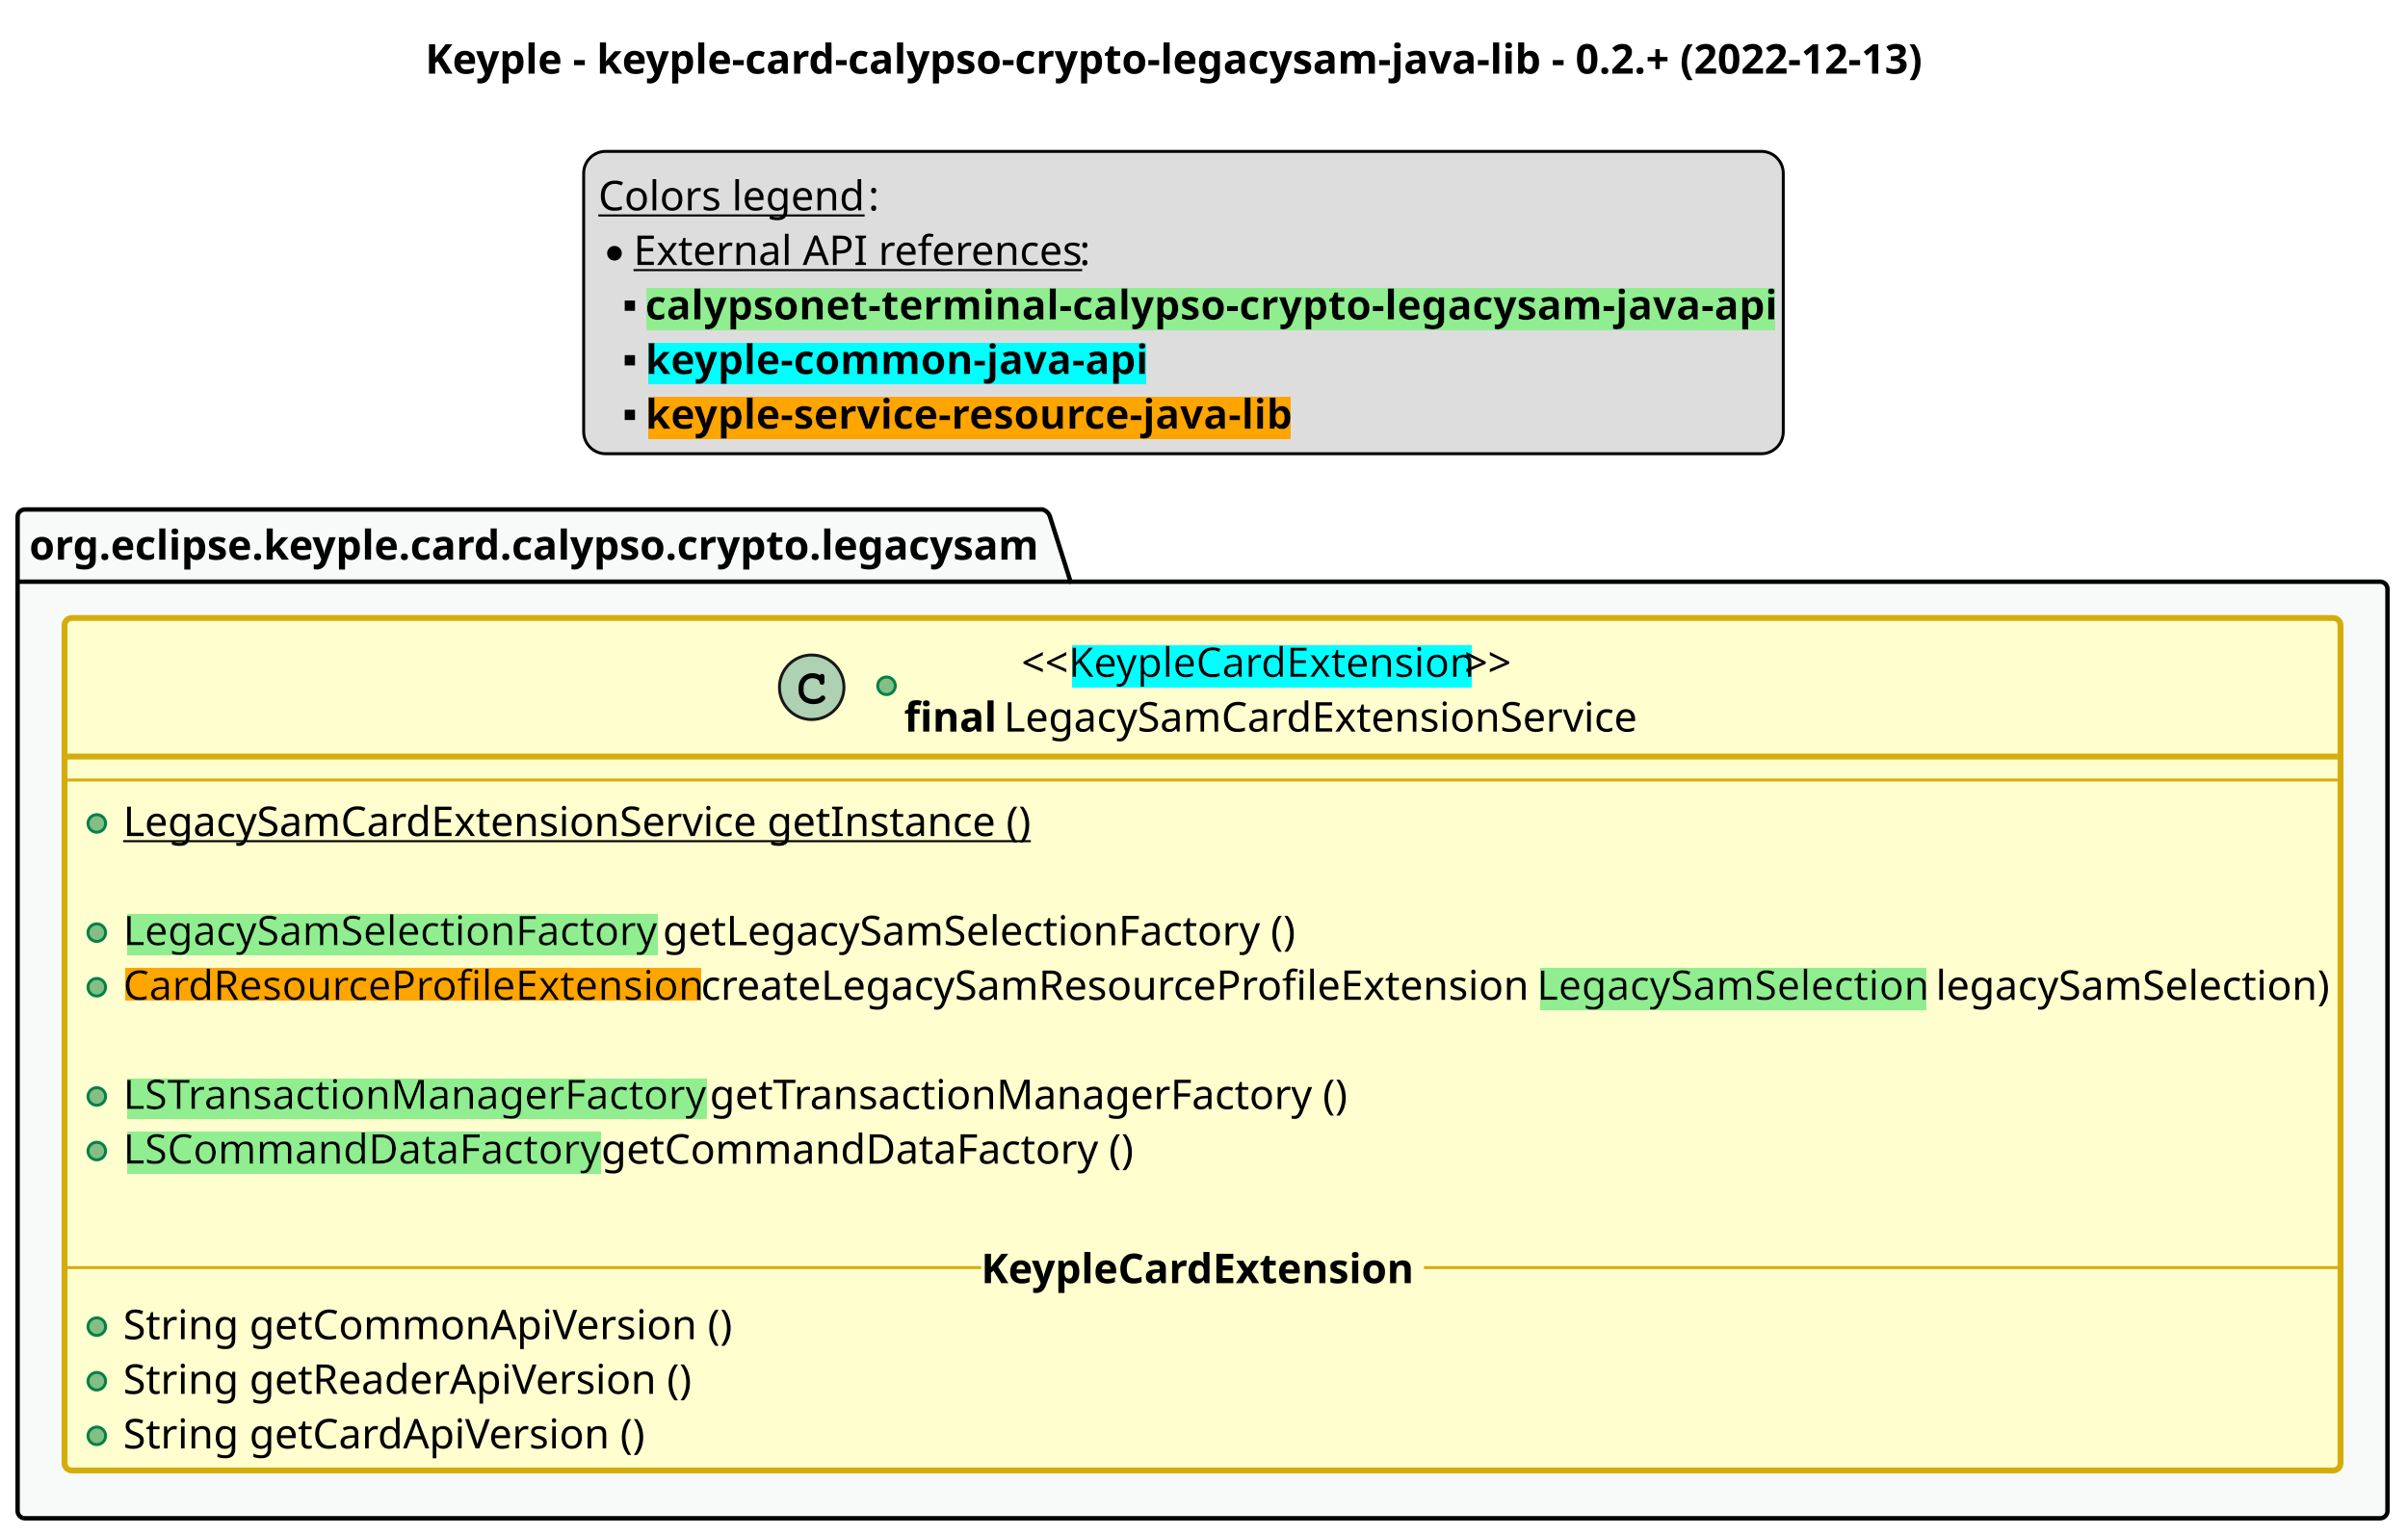
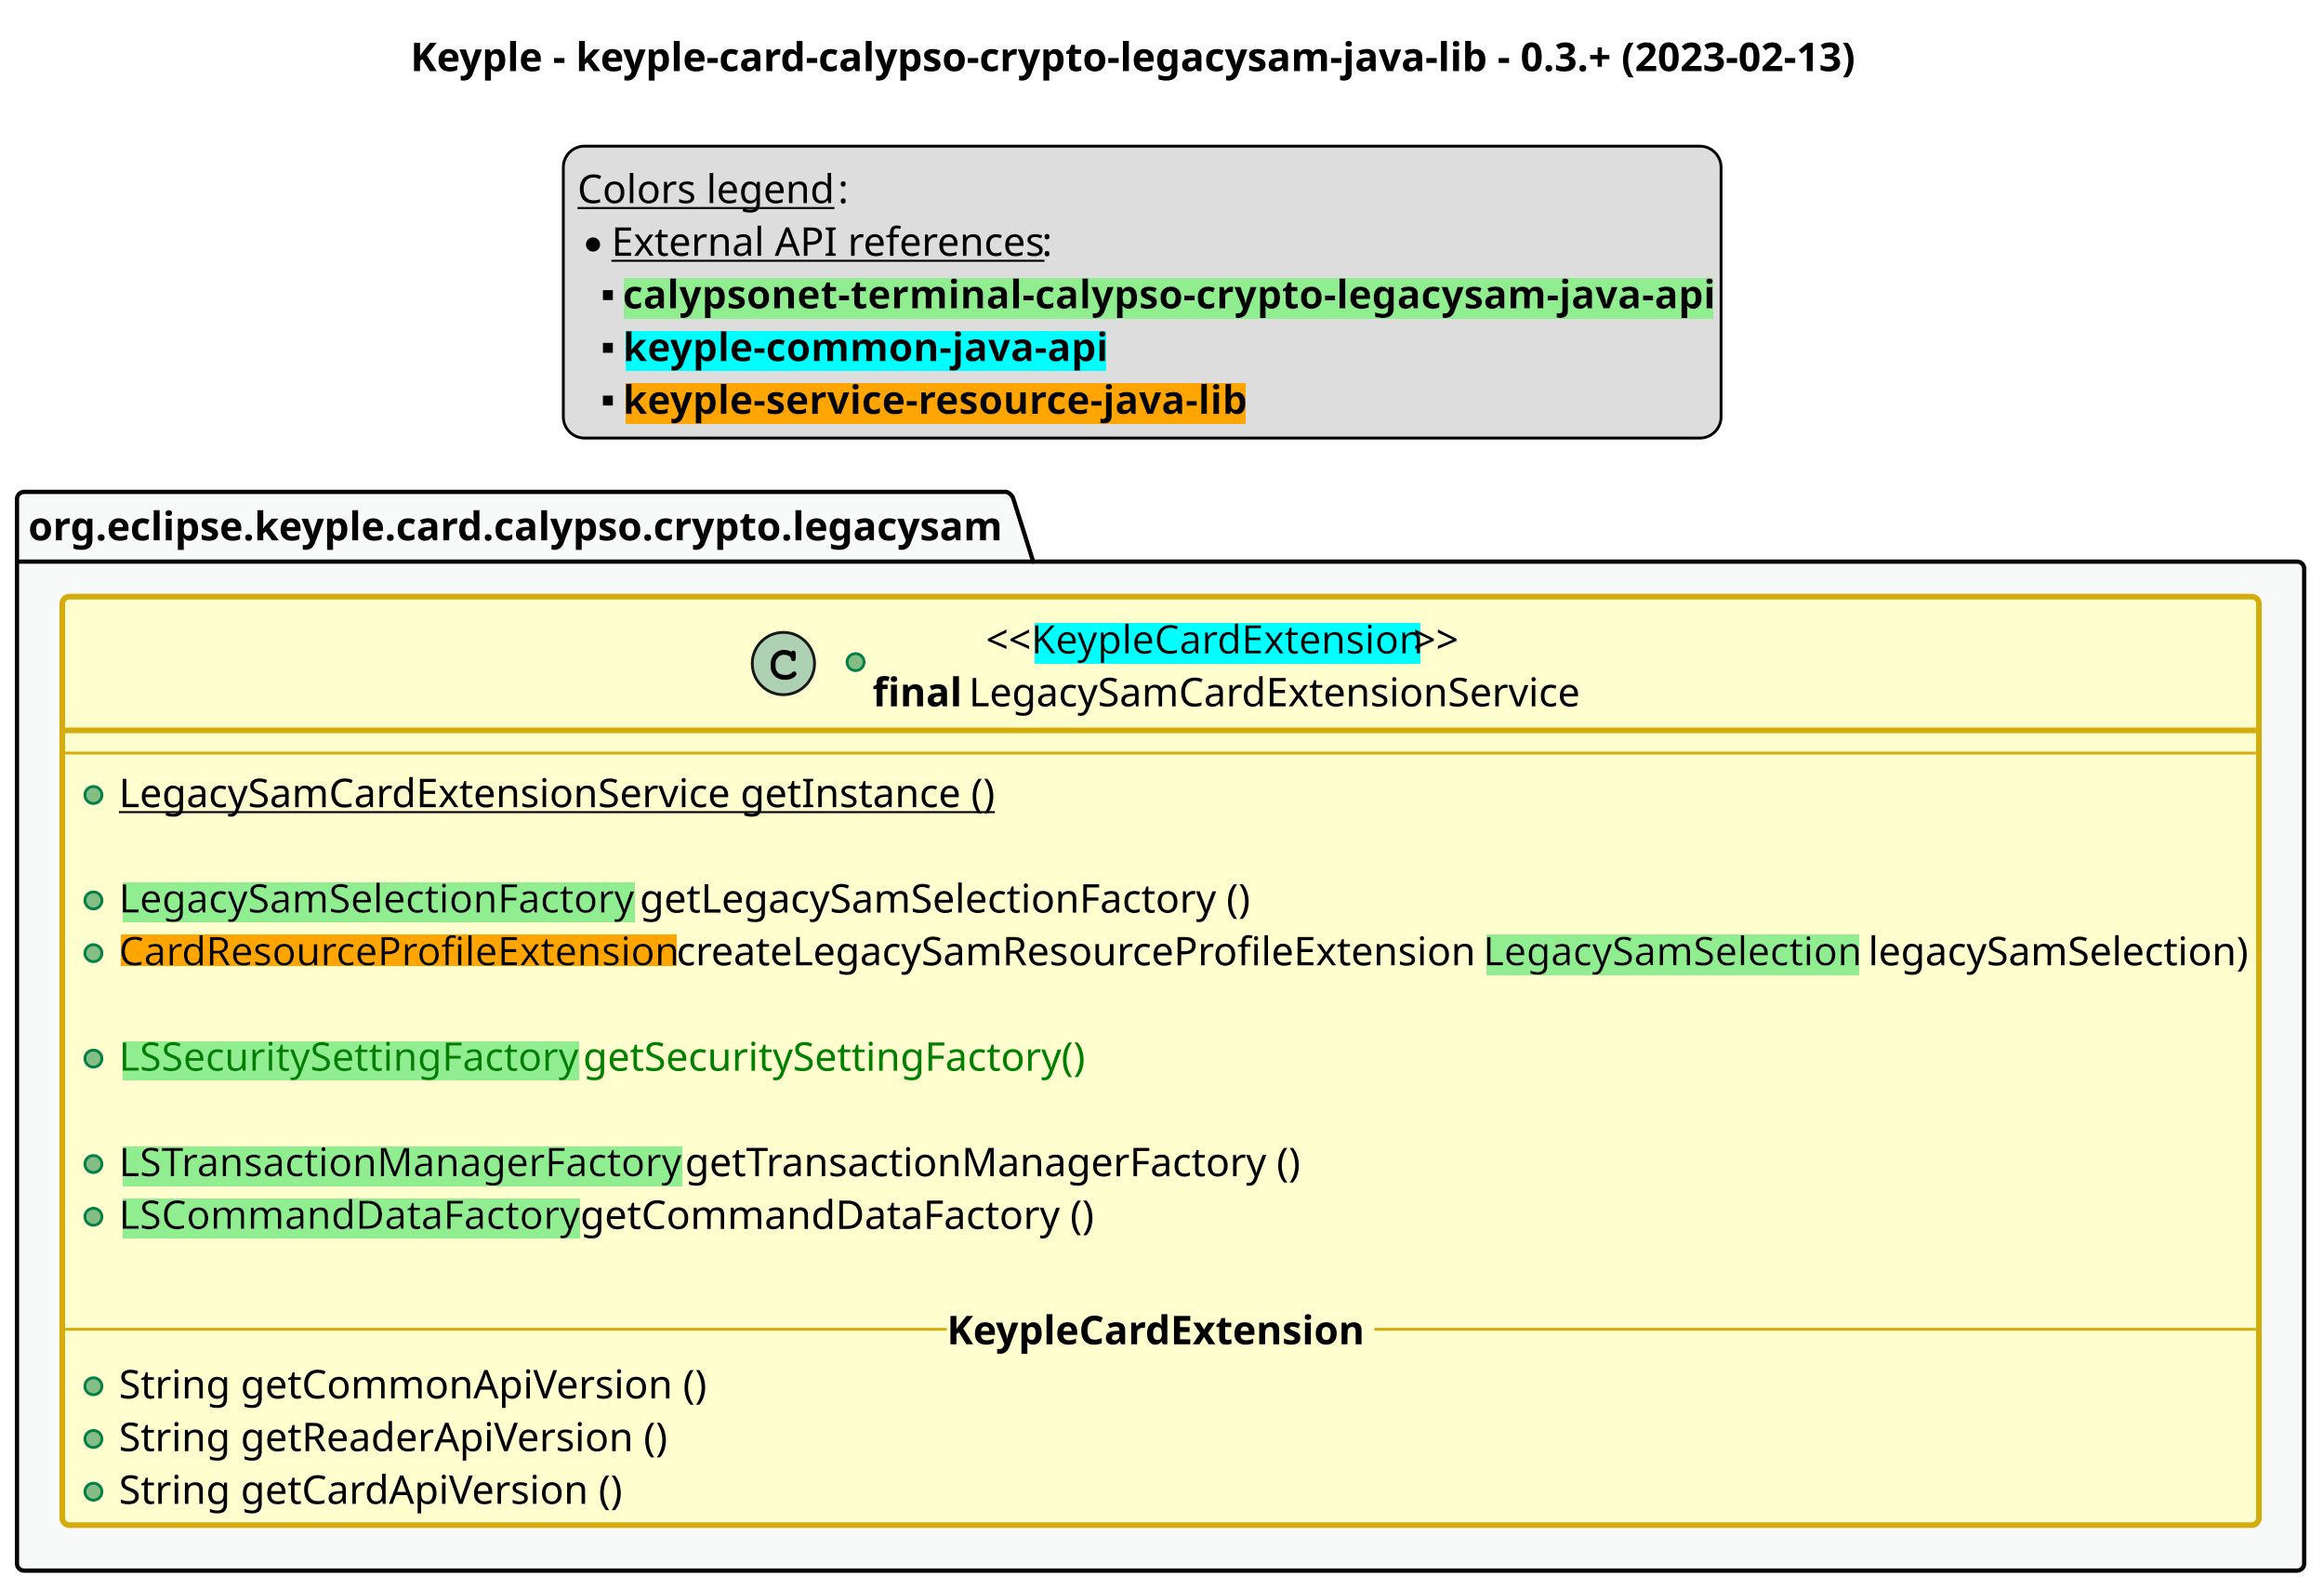
- <svg xmlns="http://www.w3.org/2000/svg" contentStyleType="text/css" height="524px" preserveAspectRatio="none" style="width:821px;height:524px;background:#FFFFFF;" version="1.1" viewBox="0 0 821 524" width="821px" zoomAndPan="magnify">
+ <svg xmlns="http://www.w3.org/2000/svg" contentStyleType="text/css" height="561px" preserveAspectRatio="none" style="width:821px;height:561px;background:#FFFFFF;" version="1.1" viewBox="0 0 821 561" width="821px" zoomAndPan="magnify">
  <defs>
-     <filter height="1" id="bpxzoyrj2w4ze0" width="1" x="0" y="0">
+     <filter height="1" id="bqimdbas7kkf60" width="1" x="0" y="0">
      <feFlood flood-color="#90EE90" result="flood" />
      <feComposite in="SourceGraphic" in2="flood" operator="over" />
    </filter>
-     <filter height="1" id="bpxzoyrj2w4ze1" width="1" x="0" y="0">
+     <filter height="1" id="bqimdbas7kkf61" width="1" x="0" y="0">
      <feFlood flood-color="#00FFFF" result="flood" />
      <feComposite in="SourceGraphic" in2="flood" operator="over" />
    </filter>
-     <filter height="1" id="bpxzoyrj2w4ze2" width="1" x="0" y="0">
+     <filter height="1" id="bqimdbas7kkf62" width="1" x="0" y="0">
      <feFlood flood-color="#FFA500" result="flood" />
      <feComposite in="SourceGraphic" in2="flood" operator="over" />
    </filter>
  </defs>
  <g>
-     <text fill="#000000" font-family="sans-serif" font-size="14" font-weight="bold" lengthAdjust="spacing" textLength="517" x="145" y="25.107">Keyple - keyple-card-calypso-crypto-legacysam-java-lib - 0.2.+ (2022-12-13)</text>
+     <text fill="#000000" font-family="sans-serif" font-size="14" font-weight="bold" lengthAdjust="spacing" textLength="517" x="145" y="25.107">Keyple - keyple-card-calypso-crypto-legacysam-java-lib - 0.3.+ (2023-02-13)</text>
    <rect fill="#DDDDDD" height="103.106" id="_legend" rx="7.5" ry="7.5" style="stroke:#000000;stroke-width:1.0;" width="409" x="199" y="51.621" />
    <text fill="#000000" font-family="sans-serif" font-size="14" lengthAdjust="spacing" text-decoration="underline" textLength="88" x="204" y="71.728">Colors legend</text>
    <text fill="#000000" font-family="sans-serif" font-size="14" lengthAdjust="spacing" textLength="4" x="296" y="71.728">:</text>
    <ellipse cx="209.5" cy="86.363" fill="#000000" rx="2.5" ry="2.5" style="stroke:#000000;stroke-width:0.0;" />
    <text fill="#000000" font-family="sans-serif" font-size="14" lengthAdjust="spacing" text-decoration="underline" textLength="148" x="216" y="90.35">External API references</text>
    <text fill="#000000" font-family="sans-serif" font-size="14" lengthAdjust="spacing" textLength="4" x="368" y="90.35">:</text>
    <rect fill="#000000" height="3.5" style="stroke:#000000;stroke-width:0.0;" width="3.5" x="213" y="102.484" />
-     <text fill="#000000" filter="url(#bpxzoyrj2w4ze0)" font-family="sans-serif" font-size="14" font-weight="bold" lengthAdjust="spacing" textLength="383" x="220" y="108.971">calypsonet-terminal-calypso-crypto-legacysam-java-api</text>
+     <text fill="#000000" filter="url(#bqimdbas7kkf60)" font-family="sans-serif" font-size="14" font-weight="bold" lengthAdjust="spacing" textLength="383" x="220" y="108.971">calypsonet-terminal-calypso-crypto-legacysam-java-api</text>
    <rect fill="#000000" height="3.5" style="stroke:#000000;stroke-width:0.0;" width="3.5" x="213" y="121.106" />
-     <text fill="#000000" filter="url(#bpxzoyrj2w4ze1)" font-family="sans-serif" font-size="14" font-weight="bold" lengthAdjust="spacing" textLength="170" x="220" y="127.592">keyple-common-java-api</text>
+     <text fill="#000000" filter="url(#bqimdbas7kkf61)" font-family="sans-serif" font-size="14" font-weight="bold" lengthAdjust="spacing" textLength="170" x="220" y="127.592">keyple-common-java-api</text>
    <rect fill="#000000" height="3.5" style="stroke:#000000;stroke-width:0.0;" width="3.5" x="213" y="139.727" />
-     <text fill="#000000" filter="url(#bpxzoyrj2w4ze2)" font-family="sans-serif" font-size="14" font-weight="bold" lengthAdjust="spacing" textLength="229" x="220" y="146.213">keyple-service-resource-java-lib</text>
+     <text fill="#000000" filter="url(#bqimdbas7kkf62)" font-family="sans-serif" font-size="14" font-weight="bold" lengthAdjust="spacing" textLength="229" x="220" y="146.213">keyple-service-resource-java-lib</text>
    <g id="cluster_legacysam">
-       <path d="M8.5,173.74 L355.5,173.74 A3.75,3.75 0 0 1 358,176.24 L365,198.361 L811.5,198.361 A2.5,2.5 0 0 1 814,200.861 L814,515.24 A2.5,2.5 0 0 1 811.5,517.74 L8.5,517.74 A2.5,2.5 0 0 1 6,515.24 L6,176.24 A2.5,2.5 0 0 1 8.5,173.74 " fill="#F8F9F9" style="stroke:#000000;stroke-width:1.5;" />
+       <path d="M8.5,173.74 L355.5,173.74 A3.75,3.75 0 0 1 358,176.24 L365,198.361 L811.5,198.361 A2.5,2.5 0 0 1 814,200.861 L814,552.24 A2.5,2.5 0 0 1 811.5,554.74 L8.5,554.74 A2.5,2.5 0 0 1 6,552.24 L6,176.24 A2.5,2.5 0 0 1 8.5,173.74 " fill="#F8F9F9" style="stroke:#000000;stroke-width:1.5;" />
      <line style="stroke:#000000;stroke-width:1.5;" x1="6" x2="365" y1="198.361" y2="198.361" />
      <text fill="#000000" font-family="sans-serif" font-size="14" font-weight="bold" lengthAdjust="spacing" textLength="346" x="10" y="190.848">org.eclipse.keyple.card.calypso.crypto.legacysam</text>
    </g>
    <g id="elem_LegacySamCardExtensionService">
-       <rect codeLine="62" fill="#FEFECE" height="290.695" id="LegacySamCardExtensionService" rx="2.5" ry="2.5" style="stroke:#D4AC0D;stroke-width:2.0;" width="776" x="22" y="210.74" />
+       <rect codeLine="62" fill="#FEFECE" height="327.938" id="LegacySamCardExtensionService" rx="2.5" ry="2.5" style="stroke:#D4AC0D;stroke-width:2.0;" width="776" x="22" y="210.74" />
      <ellipse cx="276.75" cy="234.361" fill="#ADD1B2" rx="11" ry="11" style="stroke:#181818;stroke-width:1.0;" />
      <path d="M279.516,230.236 Q279.672,230.018 279.859,229.908 Q280.047,229.799 280.266,229.799 Q280.641,229.799 280.875,230.065 Q281.109,230.315 281.109,230.924 L281.109,232.377 Q281.109,232.986 280.875,233.252 Q280.641,233.518 280.266,233.518 Q279.922,233.518 279.719,233.315 Q279.516,233.127 279.406,232.611 Q279.359,232.252 279.172,232.065 Q278.844,231.69 278.234,231.471 Q277.625,231.252 277,231.252 Q276.234,231.252 275.594,231.58 Q274.969,231.908 274.469,232.658 Q273.984,233.408 273.984,234.44 L273.984,235.533 Q273.984,236.768 274.875,237.596 Q275.766,238.408 277.359,238.408 Q278.297,238.408 278.953,238.158 Q279.344,238.002 279.766,237.565 Q280.031,237.299 280.172,237.221 Q280.328,237.143 280.531,237.143 Q280.859,237.143 281.109,237.408 Q281.375,237.658 281.375,238.002 Q281.375,238.346 281.031,238.752 Q280.531,239.33 279.734,239.658 Q278.656,240.111 277.359,240.111 Q275.844,240.111 274.641,239.486 Q273.656,238.986 272.969,237.924 Q272.281,236.846 272.281,235.565 L272.281,234.408 Q272.281,233.08 272.891,231.94 Q273.516,230.783 274.609,230.174 Q275.703,229.549 276.938,229.549 Q277.672,229.549 278.312,229.721 Q278.969,229.877 279.516,230.236 Z " fill="#000000" />
      <ellipse cx="302.25" cy="233.861" fill="#84BE84" rx="3" ry="3" style="stroke:#038048;stroke-width:1.0;" />
      <text fill="#000000" font-family="sans-serif" font-size="14" lengthAdjust="spacing" textLength="16" x="348.25" y="230.848">&lt;&lt;</text>
-       <text fill="#000000" filter="url(#bpxzoyrj2w4ze1)" font-family="sans-serif" font-size="14" lengthAdjust="spacing" textLength="135" x="364.25" y="230.848">KeypleCardExtension</text>
+       <text fill="#000000" filter="url(#bqimdbas7kkf61)" font-family="sans-serif" font-size="14" lengthAdjust="spacing" textLength="135" x="364.25" y="230.848">KeypleCardExtension</text>
      <text fill="#000000" font-family="sans-serif" font-size="14" lengthAdjust="spacing" textLength="16" x="499.25" y="230.848">&gt;&gt;</text>
      <text fill="#000000" font-family="sans-serif" font-size="14" font-weight="bold" lengthAdjust="spacing" textLength="30" x="308.25" y="249.469">final</text>
      <text fill="#000000" font-family="sans-serif" font-size="14" lengthAdjust="spacing" textLength="213" x="342.25" y="249.469">LegacySamCardExtensionService</text>
      <line style="stroke:#D4AC0D;stroke-width:2.0;" x1="23" x2="797" y1="257.982" y2="257.982" />
      <line style="stroke:#D4AC0D;stroke-width:1.0;" x1="23" x2="797" y1="265.982" y2="265.982" />
      <ellipse cx="33" cy="280.793" fill="#84BE84" rx="3" ry="3" style="stroke:#038048;stroke-width:1.0;" />
      <text fill="#000000" font-family="sans-serif" font-size="14" lengthAdjust="spacing" text-decoration="underline" textLength="304" x="42" y="285.09">LegacySamCardExtensionService getInstance ()</text>
      <text fill="#000000" font-family="sans-serif" font-size="14" lengthAdjust="spacing" textLength="4" x="42" y="303.711"> </text>
      <ellipse cx="33" cy="318.035" fill="#84BE84" rx="3" ry="3" style="stroke:#038048;stroke-width:1.0;" />
-       <text fill="#000000" filter="url(#bpxzoyrj2w4ze0)" font-family="sans-serif" font-size="14" lengthAdjust="spacing" textLength="180" x="42" y="322.332">LegacySamSelectionFactory</text>
+       <text fill="#000000" filter="url(#bqimdbas7kkf60)" font-family="sans-serif" font-size="14" lengthAdjust="spacing" textLength="180" x="42" y="322.332">LegacySamSelectionFactory</text>
      <text fill="#000000" font-family="sans-serif" font-size="14" lengthAdjust="spacing" textLength="214" x="226" y="322.332">getLegacySamSelectionFactory ()</text>
      <ellipse cx="33" cy="336.656" fill="#84BE84" rx="3" ry="3" style="stroke:#038048;stroke-width:1.0;" />
-       <text fill="#000000" filter="url(#bpxzoyrj2w4ze2)" font-family="sans-serif" font-size="14" lengthAdjust="spacing" textLength="193" x="42" y="340.953">CardResourceProfileExtension</text>
+       <text fill="#000000" filter="url(#bqimdbas7kkf62)" font-family="sans-serif" font-size="14" lengthAdjust="spacing" textLength="193" x="42" y="340.953">CardResourceProfileExtension</text>
      <text fill="#000000" font-family="sans-serif" font-size="14" lengthAdjust="spacing" textLength="285" x="239" y="340.953">createLegacySamResourceProfileExtension (</text>
-       <text fill="#000000" filter="url(#bpxzoyrj2w4ze0)" font-family="sans-serif" font-size="14" lengthAdjust="spacing" textLength="132" x="524" y="340.953">LegacySamSelection</text>
+       <text fill="#000000" filter="url(#bqimdbas7kkf60)" font-family="sans-serif" font-size="14" lengthAdjust="spacing" textLength="132" x="524" y="340.953">LegacySamSelection</text>
      <text fill="#000000" font-family="sans-serif" font-size="14" lengthAdjust="spacing" textLength="132" x="660" y="340.953">legacySamSelection)</text>
      <text fill="#000000" font-family="sans-serif" font-size="14" lengthAdjust="spacing" textLength="4" x="42" y="359.574"> </text>
      <ellipse cx="33" cy="373.898" fill="#84BE84" rx="3" ry="3" style="stroke:#038048;stroke-width:1.0;" />
-       <text fill="#000000" filter="url(#bpxzoyrj2w4ze0)" font-family="sans-serif" font-size="14" lengthAdjust="spacing" textLength="196" x="42" y="378.195">LSTransactionManagerFactory</text>
-       <text fill="#000000" font-family="sans-serif" font-size="14" lengthAdjust="spacing" textLength="213" x="242" y="378.195">getTransactionManagerFactory ()</text>
-       <ellipse cx="33" cy="392.519" fill="#84BE84" rx="3" ry="3" style="stroke:#038048;stroke-width:1.0;" />
-       <text fill="#000000" filter="url(#bpxzoyrj2w4ze0)" font-family="sans-serif" font-size="14" lengthAdjust="spacing" textLength="159" x="42" y="396.816">LSCommandDataFactory</text>
-       <text fill="#000000" font-family="sans-serif" font-size="14" lengthAdjust="spacing" textLength="176" x="205" y="396.816">getCommandDataFactory ()</text>
-       <text fill="#000000" font-family="sans-serif" font-size="14" lengthAdjust="spacing" textLength="4" x="42" y="415.438"> </text>
-       <ellipse cx="33" cy="452.383" fill="#84BE84" rx="3" ry="3" style="stroke:#038048;stroke-width:1.0;" />
-       <text fill="#000000" font-family="sans-serif" font-size="14" lengthAdjust="spacing" textLength="199" x="42" y="456.68">String getCommonApiVersion ()</text>
-       <ellipse cx="33" cy="471.004" fill="#84BE84" rx="3" ry="3" style="stroke:#038048;stroke-width:1.0;" />
-       <text fill="#000000" font-family="sans-serif" font-size="14" lengthAdjust="spacing" textLength="190" x="42" y="475.301">String getReaderApiVersion ()</text>
+       <text fill="#008000" filter="url(#bqimdbas7kkf60)" font-family="sans-serif" font-size="14" lengthAdjust="spacing" textLength="160" x="42" y="378.195">LSSecuritySettingFactory</text>
+       <text fill="#008000" font-family="sans-serif" font-size="14" lengthAdjust="spacing" textLength="173" x="206" y="378.195">getSecuritySettingFactory()</text>
+       <text fill="#000000" font-family="sans-serif" font-size="14" lengthAdjust="spacing" textLength="4" x="42" y="396.816"> </text>
+       <ellipse cx="33" cy="411.141" fill="#84BE84" rx="3" ry="3" style="stroke:#038048;stroke-width:1.0;" />
+       <text fill="#000000" filter="url(#bqimdbas7kkf60)" font-family="sans-serif" font-size="14" lengthAdjust="spacing" textLength="196" x="42" y="415.438">LSTransactionManagerFactory</text>
+       <text fill="#000000" font-family="sans-serif" font-size="14" lengthAdjust="spacing" textLength="213" x="242" y="415.438">getTransactionManagerFactory ()</text>
+       <ellipse cx="33" cy="429.762" fill="#84BE84" rx="3" ry="3" style="stroke:#038048;stroke-width:1.0;" />
+       <text fill="#000000" filter="url(#bqimdbas7kkf60)" font-family="sans-serif" font-size="14" lengthAdjust="spacing" textLength="159" x="42" y="434.059">LSCommandDataFactory</text>
+       <text fill="#000000" font-family="sans-serif" font-size="14" lengthAdjust="spacing" textLength="176" x="205" y="434.059">getCommandDataFactory ()</text>
+       <text fill="#000000" font-family="sans-serif" font-size="14" lengthAdjust="spacing" textLength="4" x="42" y="452.68"> </text>
      <ellipse cx="33" cy="489.625" fill="#84BE84" rx="3" ry="3" style="stroke:#038048;stroke-width:1.0;" />
-       <text fill="#000000" font-family="sans-serif" font-size="14" lengthAdjust="spacing" textLength="174" x="42" y="493.922">String getCardApiVersion ()</text>
-       <line style="stroke:#D4AC0D;stroke-width:1.0;" x1="23" x2="334.5" y1="432.262" y2="432.262" />
-       <text fill="#000000" font-family="sans-serif" font-size="14" font-weight="bold" lengthAdjust="spacing" textLength="151" x="334.5" y="437.559">KeypleCardExtension</text>
-       <line style="stroke:#D4AC0D;stroke-width:1.0;" x1="485.5" x2="797" y1="432.262" y2="432.262" />
+       <text fill="#000000" font-family="sans-serif" font-size="14" lengthAdjust="spacing" textLength="199" x="42" y="493.922">String getCommonApiVersion ()</text>
+       <ellipse cx="33" cy="508.246" fill="#84BE84" rx="3" ry="3" style="stroke:#038048;stroke-width:1.0;" />
+       <text fill="#000000" font-family="sans-serif" font-size="14" lengthAdjust="spacing" textLength="190" x="42" y="512.543">String getReaderApiVersion ()</text>
+       <ellipse cx="33" cy="526.867" fill="#84BE84" rx="3" ry="3" style="stroke:#038048;stroke-width:1.0;" />
+       <text fill="#000000" font-family="sans-serif" font-size="14" lengthAdjust="spacing" textLength="174" x="42" y="531.164">String getCardApiVersion ()</text>
+       <line style="stroke:#D4AC0D;stroke-width:1.0;" x1="23" x2="334.5" y1="469.504" y2="469.504" />
+       <text fill="#000000" font-family="sans-serif" font-size="14" font-weight="bold" lengthAdjust="spacing" textLength="151" x="334.5" y="474.801">KeypleCardExtension</text>
+       <line style="stroke:#D4AC0D;stroke-width:1.0;" x1="485.5" x2="797" y1="469.504" y2="469.504" />
    </g>
  </g>
</svg>
